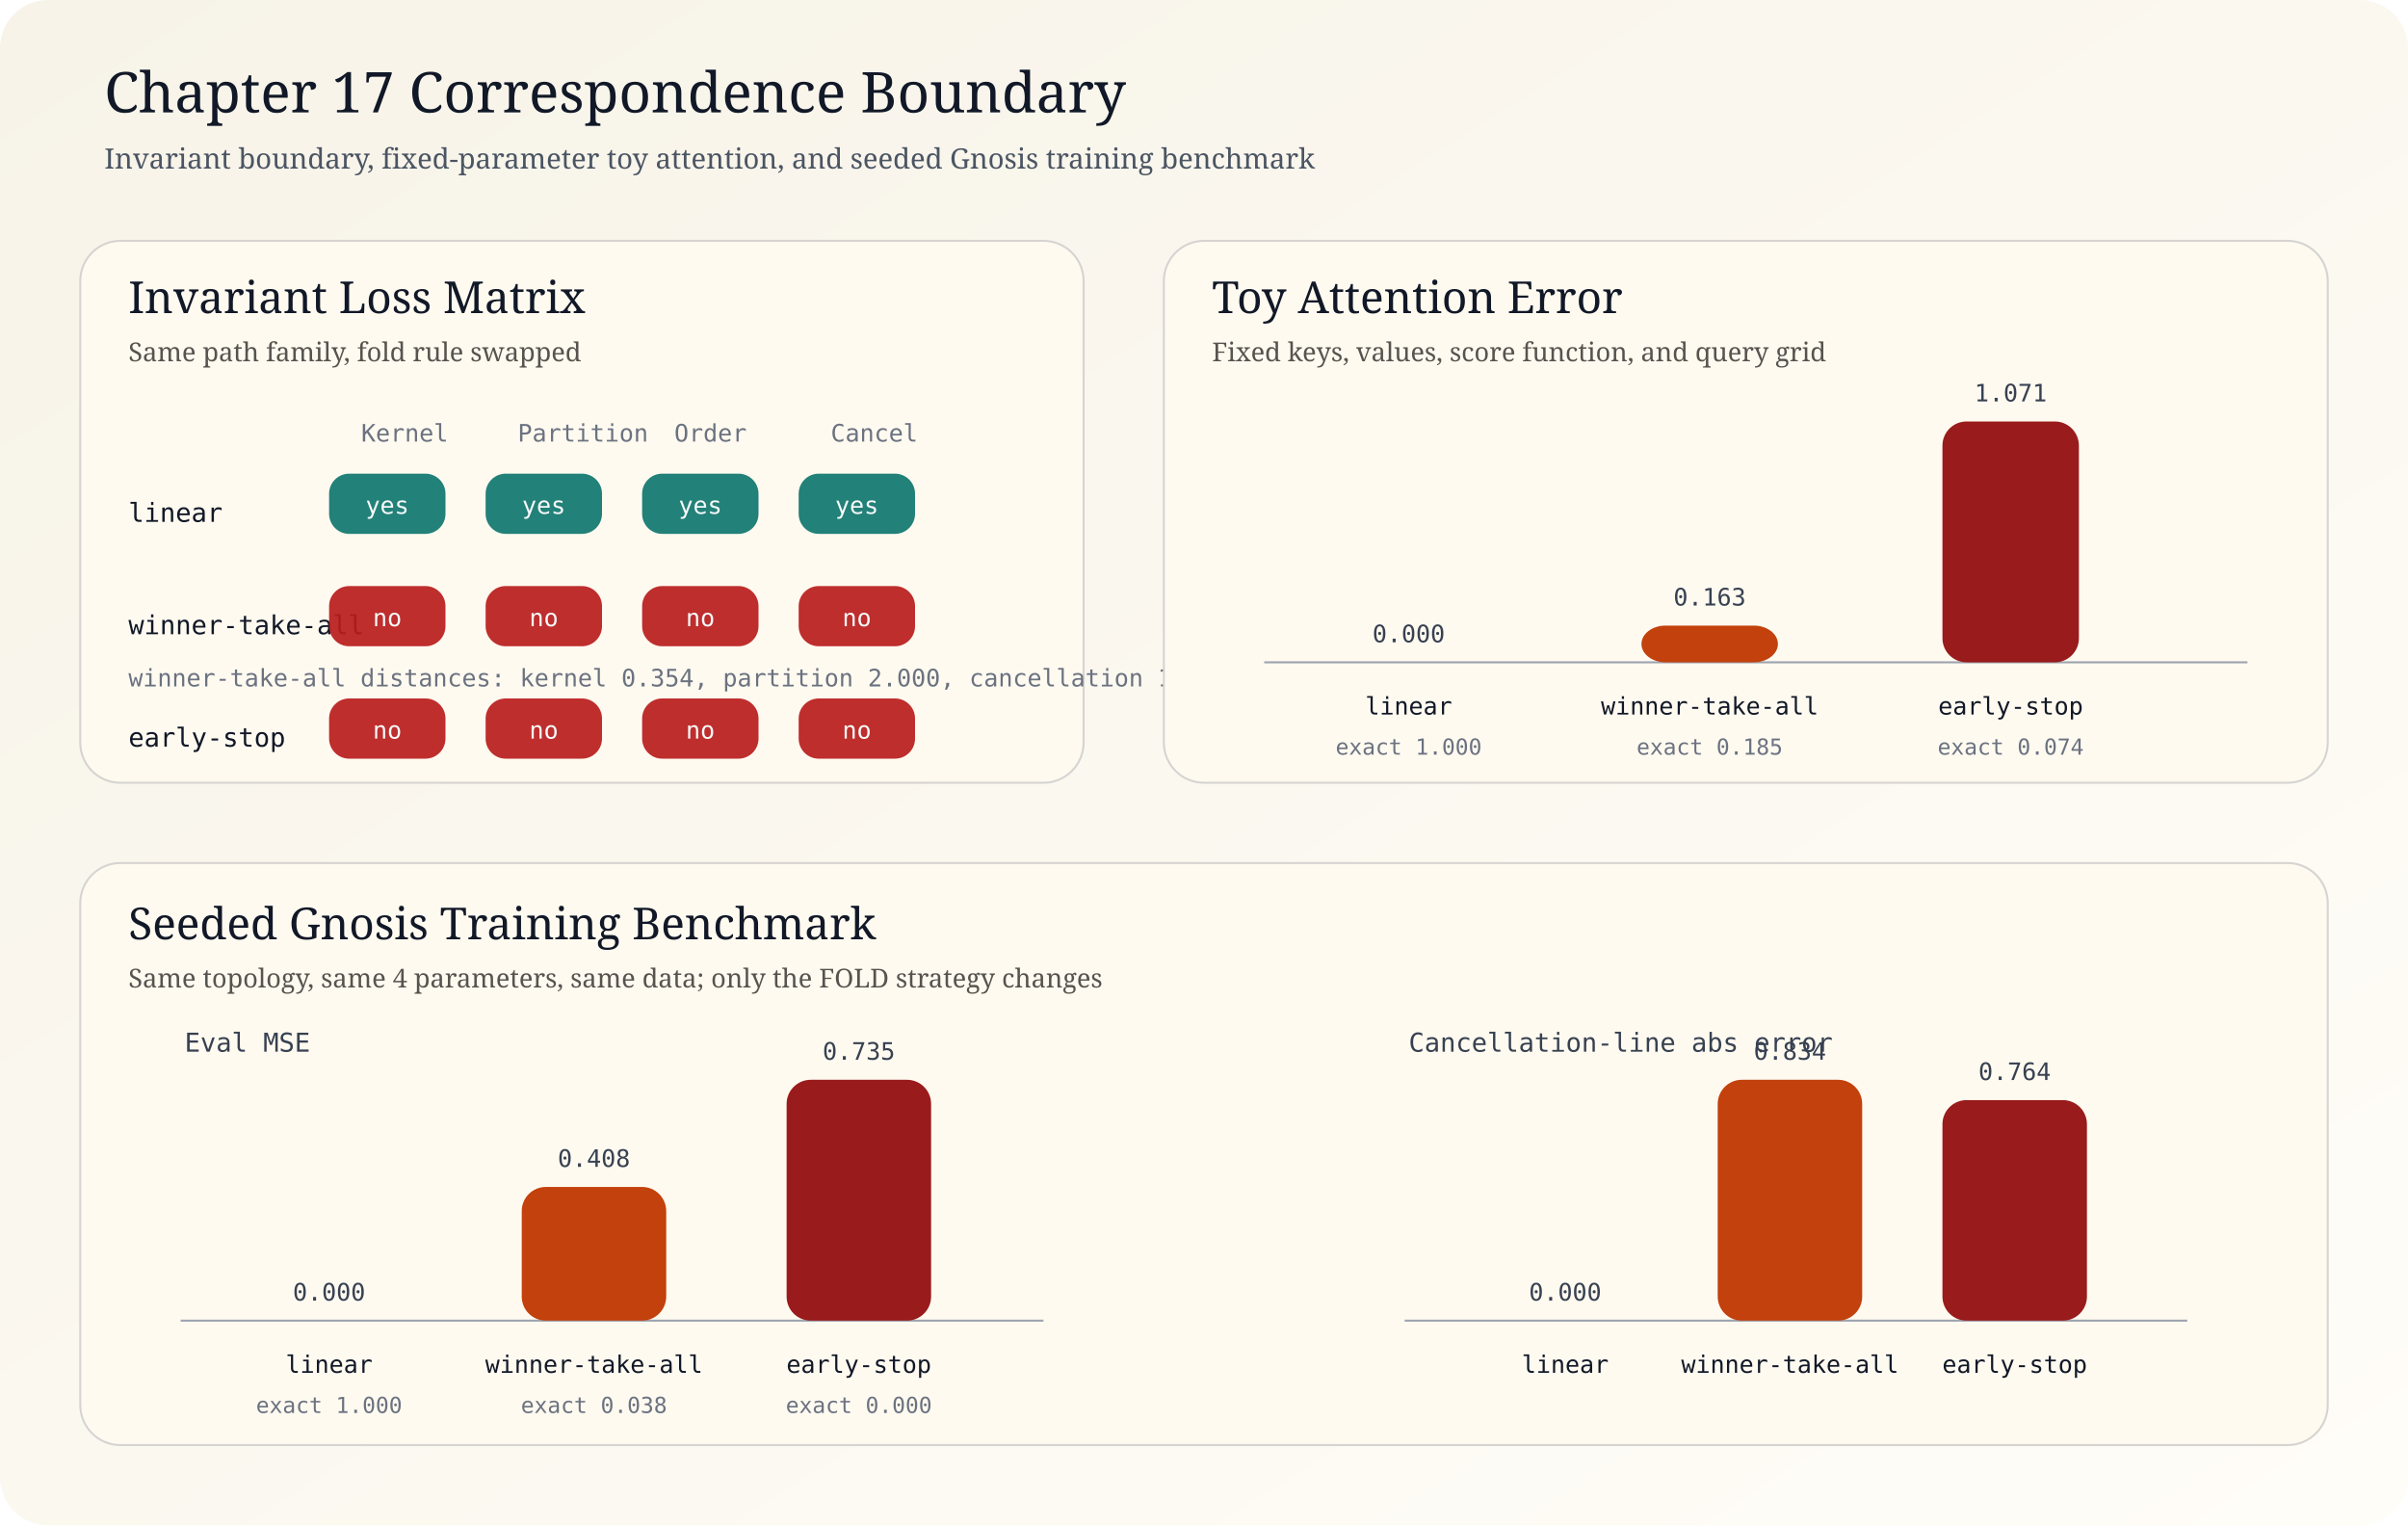
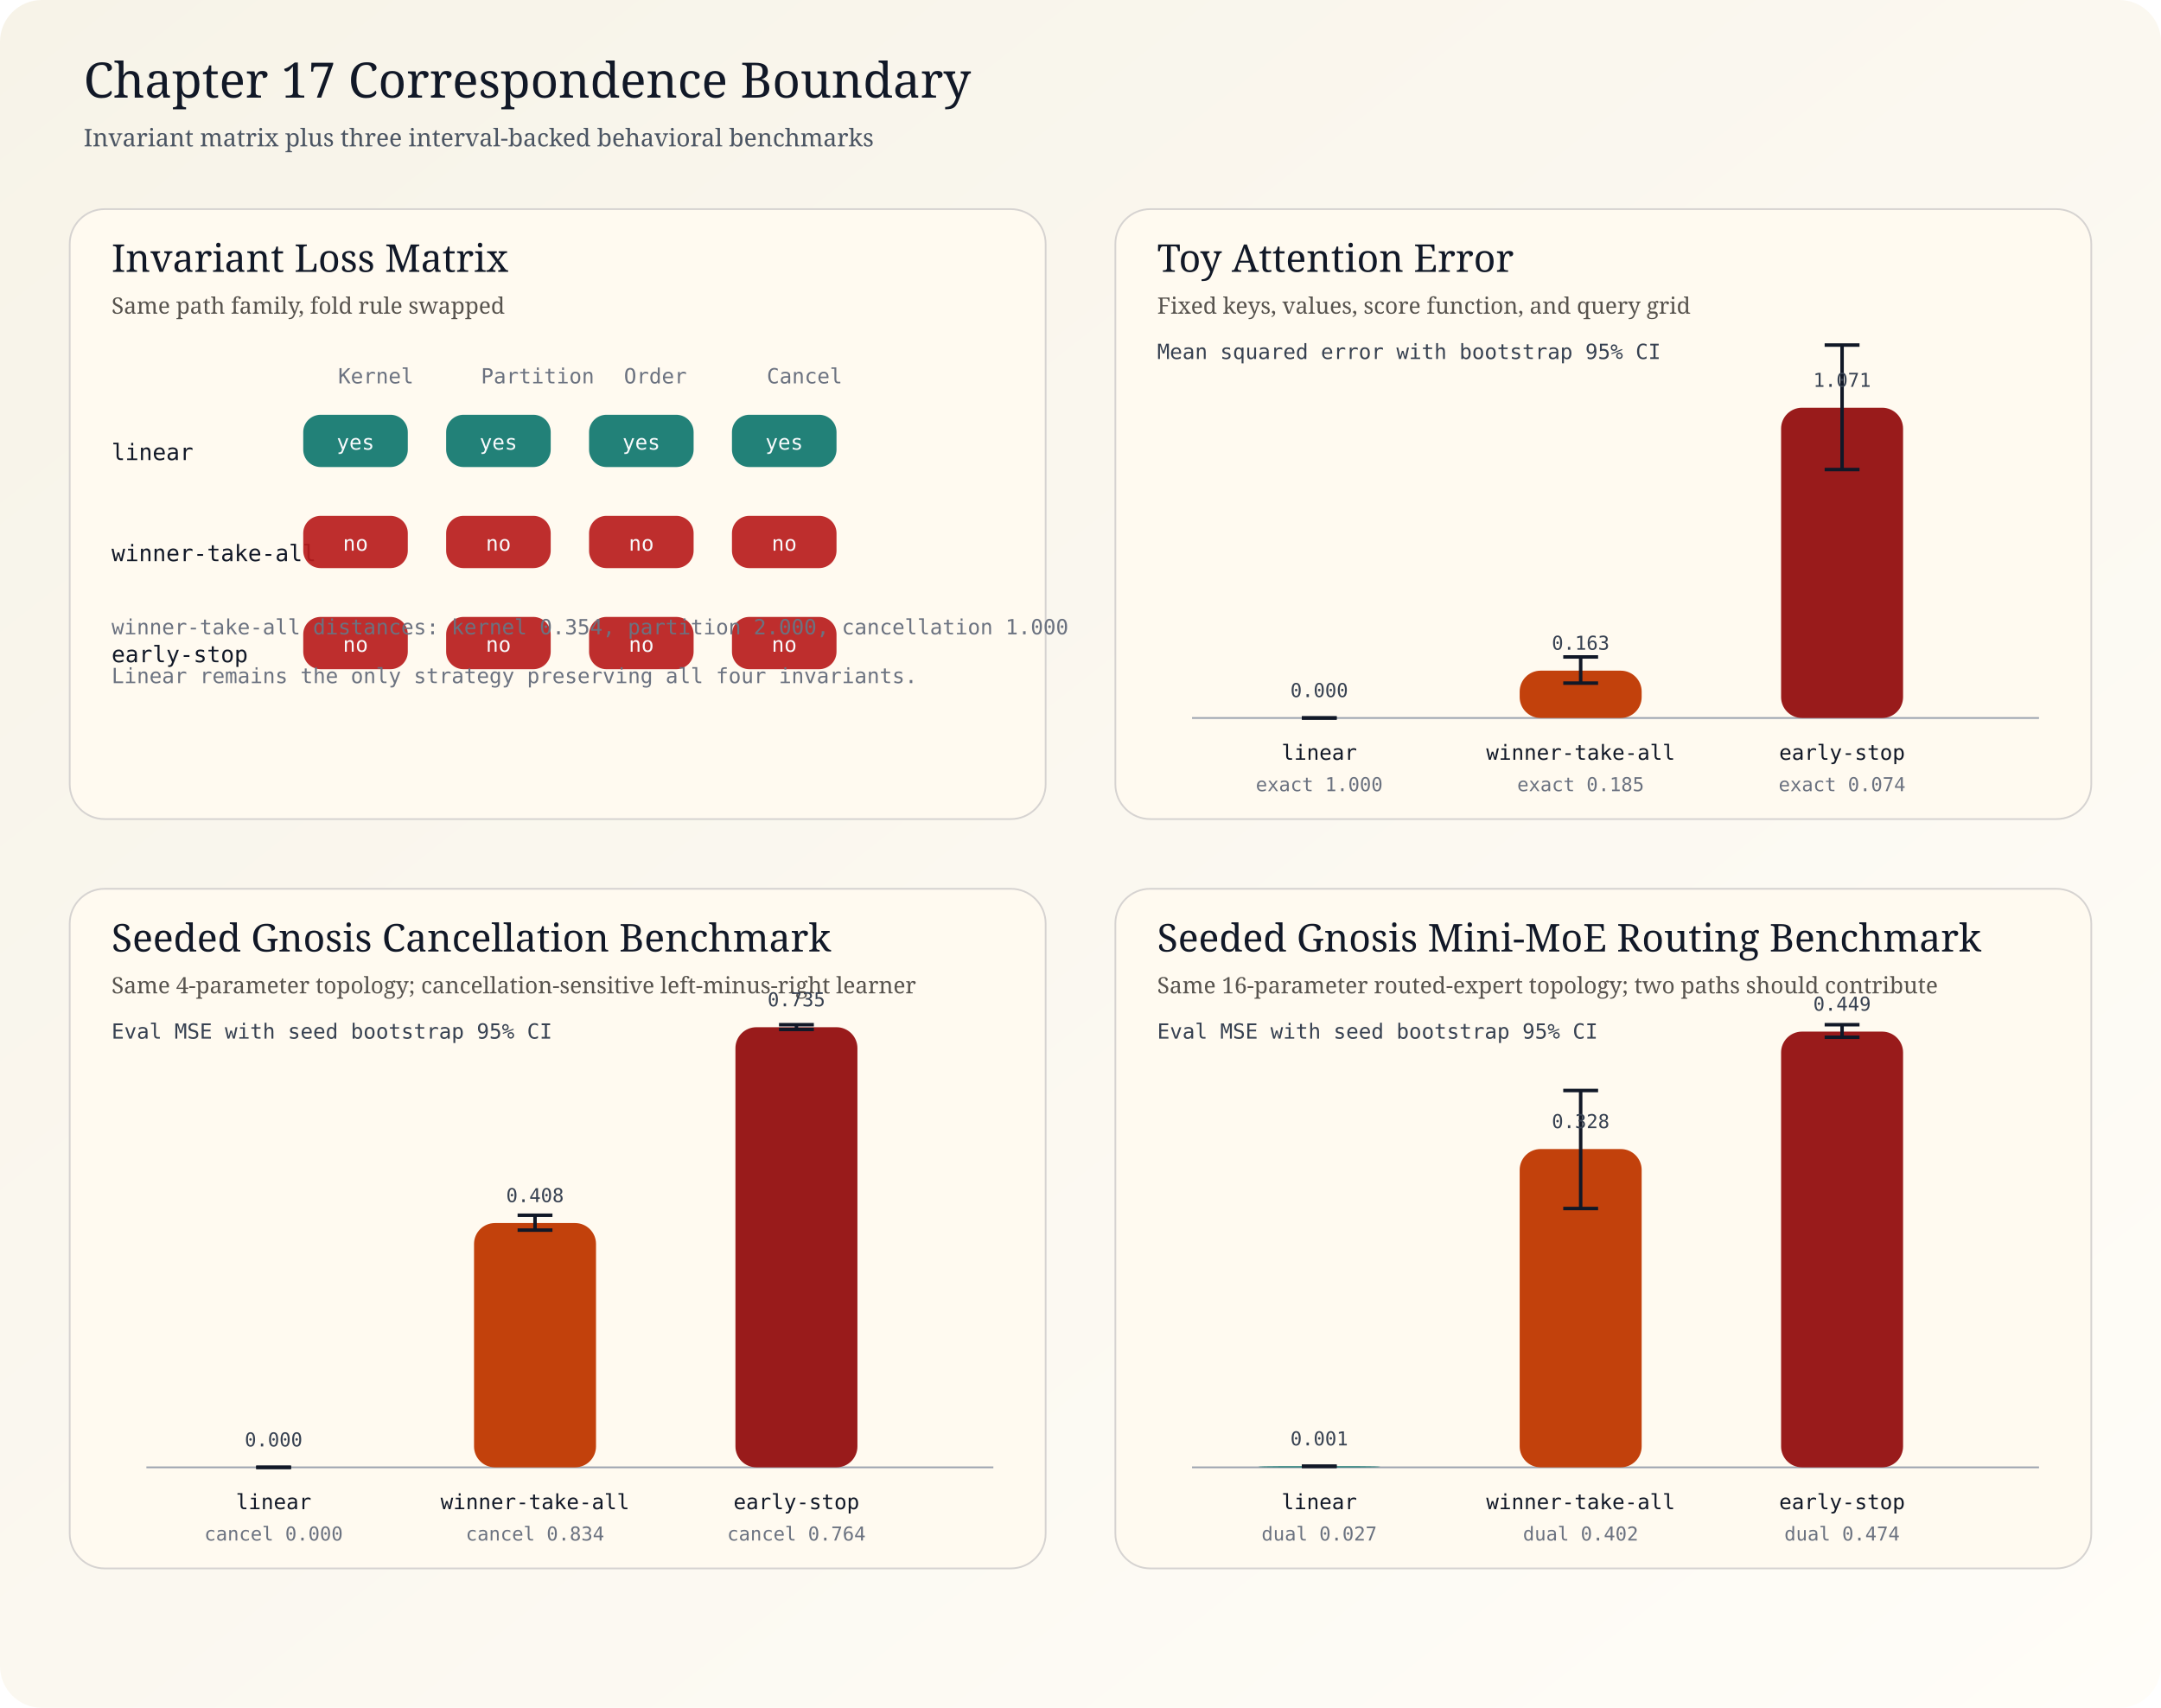
- <svg xmlns="http://www.w3.org/2000/svg" width="1200" height="760" viewBox="0 0 1200 760" role="img" aria-labelledby="title desc">
+ <svg xmlns="http://www.w3.org/2000/svg" width="1240" height="980" viewBox="0 0 1240 980" role="img" aria-labelledby="title desc">
  <defs>
    <linearGradient id="bg" x1="0%" y1="0%" x2="100%" y2="100%">
      <stop offset="0%" stop-color="#f7f3e8" />
      <stop offset="100%" stop-color="#fffdf8" />
    </linearGradient>
  </defs>
-   <rect width="1200" height="760" fill="url(#bg)" rx="24" />
-   <text x="52" y="56" font-family="Georgia, serif" font-size="28" fill="#111827">Chapter 17 Correspondence Boundary</text>
-   <text x="52" y="84" font-family="Georgia, serif" font-size="14" fill="#4b5563">Invariant boundary, fixed-parameter toy attention, and seeded Gnosis training benchmark</text>
-   <rect x="40" y="120" width="500" height="270" rx="20" fill="#fffaf0" stroke="#d6d3d1" />
+   <rect width="1240" height="980" fill="url(#bg)" rx="24" />
+   <text x="48" y="56" font-family="Georgia, serif" font-size="28" fill="#111827">Chapter 17 Correspondence Boundary</text>
+   <text x="48" y="84" font-family="Georgia, serif" font-size="14" fill="#4b5563">Invariant matrix plus three interval-backed behavioral benchmarks</text>
+   <rect x="40" y="120" width="560" height="350" rx="20" fill="#fffaf0" stroke="#d6d3d1" />
  <text x="64" y="156" font-family="Georgia, serif" font-size="22" fill="#111827">Invariant Loss Matrix</text>
  <text x="64" y="180" font-family="Georgia, serif" font-size="13" fill="#57534e">Same path family, fold rule swapped</text>
-   <text x="180" y="220" font-family="ui-monospace, SFMono-Regular, monospace" font-size="12" fill="#6b7280">Kernel</text>
-   <text x="258" y="220" font-family="ui-monospace, SFMono-Regular, monospace" font-size="12" fill="#6b7280">Partition</text>
-   <text x="336" y="220" font-family="ui-monospace, SFMono-Regular, monospace" font-size="12" fill="#6b7280">Order</text>
-   <text x="414" y="220" font-family="ui-monospace, SFMono-Regular, monospace" font-size="12" fill="#6b7280">Cancel</text>
-   <text x="64" y="260" font-family="ui-monospace, SFMono-Regular, monospace" font-size="13" fill="#111827">linear</text>
-   <rect x="164" y="236" width="58" height="30" rx="10" fill="#0f766e" opacity="0.92" />
-   <text x="193" y="256" text-anchor="middle" font-family="ui-monospace, SFMono-Regular, monospace" font-size="12" fill="#f8fafc">yes</text>
-   <rect x="242" y="236" width="58" height="30" rx="10" fill="#0f766e" opacity="0.92" />
-   <text x="271" y="256" text-anchor="middle" font-family="ui-monospace, SFMono-Regular, monospace" font-size="12" fill="#f8fafc">yes</text>
-   <rect x="320" y="236" width="58" height="30" rx="10" fill="#0f766e" opacity="0.92" />
-   <text x="349" y="256" text-anchor="middle" font-family="ui-monospace, SFMono-Regular, monospace" font-size="12" fill="#f8fafc">yes</text>
-   <rect x="398" y="236" width="58" height="30" rx="10" fill="#0f766e" opacity="0.92" />
-   <text x="427" y="256" text-anchor="middle" font-family="ui-monospace, SFMono-Regular, monospace" font-size="12" fill="#f8fafc">yes</text>
-   <text x="64" y="316" font-family="ui-monospace, SFMono-Regular, monospace" font-size="13" fill="#111827">winner-take-all</text>
-   <rect x="164" y="292" width="58" height="30" rx="10" fill="#b91c1c" opacity="0.92" />
-   <text x="193" y="312" text-anchor="middle" font-family="ui-monospace, SFMono-Regular, monospace" font-size="12" fill="#f8fafc">no</text>
-   <rect x="242" y="292" width="58" height="30" rx="10" fill="#b91c1c" opacity="0.92" />
-   <text x="271" y="312" text-anchor="middle" font-family="ui-monospace, SFMono-Regular, monospace" font-size="12" fill="#f8fafc">no</text>
-   <rect x="320" y="292" width="58" height="30" rx="10" fill="#b91c1c" opacity="0.92" />
-   <text x="349" y="312" text-anchor="middle" font-family="ui-monospace, SFMono-Regular, monospace" font-size="12" fill="#f8fafc">no</text>
-   <rect x="398" y="292" width="58" height="30" rx="10" fill="#b91c1c" opacity="0.92" />
-   <text x="427" y="312" text-anchor="middle" font-family="ui-monospace, SFMono-Regular, monospace" font-size="12" fill="#f8fafc">no</text>
-   <text x="64" y="372" font-family="ui-monospace, SFMono-Regular, monospace" font-size="13" fill="#111827">early-stop</text>
-   <rect x="164" y="348" width="58" height="30" rx="10" fill="#b91c1c" opacity="0.92" />
-   <text x="193" y="368" text-anchor="middle" font-family="ui-monospace, SFMono-Regular, monospace" font-size="12" fill="#f8fafc">no</text>
-   <rect x="242" y="348" width="58" height="30" rx="10" fill="#b91c1c" opacity="0.92" />
-   <text x="271" y="368" text-anchor="middle" font-family="ui-monospace, SFMono-Regular, monospace" font-size="12" fill="#f8fafc">no</text>
-   <rect x="320" y="348" width="58" height="30" rx="10" fill="#b91c1c" opacity="0.92" />
-   <text x="349" y="368" text-anchor="middle" font-family="ui-monospace, SFMono-Regular, monospace" font-size="12" fill="#f8fafc">no</text>
-   <rect x="398" y="348" width="58" height="30" rx="10" fill="#b91c1c" opacity="0.92" />
-   <text x="427" y="368" text-anchor="middle" font-family="ui-monospace, SFMono-Regular, monospace" font-size="12" fill="#f8fafc">no</text>
-   <text x="64" y="342" font-family="ui-monospace, SFMono-Regular, monospace" font-size="12" fill="#6b7280">winner-take-all distances: kernel 0.354, partition 2.000, cancellation 1.000</text>
-   <rect x="580" y="120" width="580" height="270" rx="20" fill="#fffaf0" stroke="#d6d3d1" />
-   <text x="604" y="156" font-family="Georgia, serif" font-size="22" fill="#111827">Toy Attention Error</text>
-   <text x="604" y="180" font-family="Georgia, serif" font-size="13" fill="#57534e">Fixed keys, values, score function, and query grid</text>
-   <line x1="630" y1="330" x2="1120" y2="330" stroke="#9ca3af" stroke-width="1" />
-   <rect x="668" y="330" width="68" height="0" rx="12" fill="#0f766e" />
-   <text x="702" y="356" text-anchor="middle" font-family="ui-monospace, SFMono-Regular, monospace" font-size="12" fill="#111827">linear</text>
-   <text x="702" y="320" text-anchor="middle" font-family="ui-monospace, SFMono-Regular, monospace" font-size="12" fill="#374151">0.000</text>
-   <text x="702" y="376" text-anchor="middle" font-family="ui-monospace, SFMono-Regular, monospace" font-size="11" fill="#6b7280">exact 1.000</text>
-   <rect x="818" y="311.697" width="68" height="18.303" rx="12" fill="#c2410c" />
-   <text x="852" y="356" text-anchor="middle" font-family="ui-monospace, SFMono-Regular, monospace" font-size="12" fill="#111827">winner-take-all</text>
-   <text x="852" y="301.697" text-anchor="middle" font-family="ui-monospace, SFMono-Regular, monospace" font-size="12" fill="#374151">0.163</text>
-   <text x="852" y="376" text-anchor="middle" font-family="ui-monospace, SFMono-Regular, monospace" font-size="11" fill="#6b7280">exact 0.185</text>
-   <rect x="968" y="210" width="68" height="120" rx="12" fill="#991b1b" />
-   <text x="1002" y="356" text-anchor="middle" font-family="ui-monospace, SFMono-Regular, monospace" font-size="12" fill="#111827">early-stop</text>
-   <text x="1002" y="200" text-anchor="middle" font-family="ui-monospace, SFMono-Regular, monospace" font-size="12" fill="#374151">1.071</text>
-   <text x="1002" y="376" text-anchor="middle" font-family="ui-monospace, SFMono-Regular, monospace" font-size="11" fill="#6b7280">exact 0.074</text>
-   <rect x="40" y="430" width="1120" height="290" rx="20" fill="#fffaf0" stroke="#d6d3d1" />
-   <text x="64" y="468" font-family="Georgia, serif" font-size="22" fill="#111827">Seeded Gnosis Training Benchmark</text>
-   <text x="64" y="492" font-family="Georgia, serif" font-size="13" fill="#57534e">Same topology, same 4 parameters, same data; only the FOLD strategy changes</text>
-   <line x1="90" y1="658" x2="520" y2="658" stroke="#9ca3af" stroke-width="1" />
-   <line x1="700" y1="658" x2="1090" y2="658" stroke="#9ca3af" stroke-width="1" />
-   <text x="92" y="524" font-family="ui-monospace, SFMono-Regular, monospace" font-size="13" fill="#374151">Eval MSE</text>
-   <text x="702" y="524" font-family="ui-monospace, SFMono-Regular, monospace" font-size="13" fill="#374151">Cancellation-line abs error</text>
-   <rect x="128" y="658" width="72" height="2.4251855743859806e-29" rx="12" fill="#0f766e" />
-   <text x="164" y="684" text-anchor="middle" font-family="ui-monospace, SFMono-Regular, monospace" font-size="12" fill="#111827">linear</text>
-   <text x="164" y="648" text-anchor="middle" font-family="ui-monospace, SFMono-Regular, monospace" font-size="12" fill="#374151">0.000</text>
-   <text x="164" y="704" text-anchor="middle" font-family="ui-monospace, SFMono-Regular, monospace" font-size="11" fill="#6b7280">exact 1.000</text>
-   <rect x="744" y="658" width="72" height="1.1230951017823432e-14" rx="12" fill="#0f766e" />
-   <text x="780" y="684" text-anchor="middle" font-family="ui-monospace, SFMono-Regular, monospace" font-size="12" fill="#111827">linear</text>
-   <text x="780" y="648" text-anchor="middle" font-family="ui-monospace, SFMono-Regular, monospace" font-size="12" fill="#374151">0.000</text>
-   <rect x="260" y="591.394" width="72" height="66.606" rx="12" fill="#c2410c" />
-   <text x="296" y="684" text-anchor="middle" font-family="ui-monospace, SFMono-Regular, monospace" font-size="12" fill="#111827">winner-take-all</text>
-   <text x="296" y="581.394" text-anchor="middle" font-family="ui-monospace, SFMono-Regular, monospace" font-size="12" fill="#374151">0.408</text>
-   <text x="296" y="704" text-anchor="middle" font-family="ui-monospace, SFMono-Regular, monospace" font-size="11" fill="#6b7280">exact 0.038</text>
-   <rect x="856" y="538" width="72" height="120" rx="12" fill="#c2410c" />
-   <text x="892" y="684" text-anchor="middle" font-family="ui-monospace, SFMono-Regular, monospace" font-size="12" fill="#111827">winner-take-all</text>
-   <text x="892" y="528" text-anchor="middle" font-family="ui-monospace, SFMono-Regular, monospace" font-size="12" fill="#374151">0.834</text>
-   <rect x="392" y="538" width="72" height="120" rx="12" fill="#991b1b" />
-   <text x="428" y="684" text-anchor="middle" font-family="ui-monospace, SFMono-Regular, monospace" font-size="12" fill="#111827">early-stop</text>
-   <text x="428" y="528" text-anchor="middle" font-family="ui-monospace, SFMono-Regular, monospace" font-size="12" fill="#374151">0.735</text>
-   <text x="428" y="704" text-anchor="middle" font-family="ui-monospace, SFMono-Regular, monospace" font-size="11" fill="#6b7280">exact 0.000</text>
-   <rect x="968" y="548.118" width="72" height="109.882" rx="12" fill="#991b1b" />
-   <text x="1004" y="684" text-anchor="middle" font-family="ui-monospace, SFMono-Regular, monospace" font-size="12" fill="#111827">early-stop</text>
-   <text x="1004" y="538.118" text-anchor="middle" font-family="ui-monospace, SFMono-Regular, monospace" font-size="12" fill="#374151">0.764</text>
+   <text x="194" y="220" font-family="ui-monospace, SFMono-Regular, monospace" font-size="12" fill="#6b7280">Kernel</text>
+   <text x="276" y="220" font-family="ui-monospace, SFMono-Regular, monospace" font-size="12" fill="#6b7280">Partition</text>
+   <text x="358" y="220" font-family="ui-monospace, SFMono-Regular, monospace" font-size="12" fill="#6b7280">Order</text>
+   <text x="440" y="220" font-family="ui-monospace, SFMono-Regular, monospace" font-size="12" fill="#6b7280">Cancel</text>
+   <text x="64" y="264" font-family="ui-monospace, SFMono-Regular, monospace" font-size="13" fill="#111827">linear</text>
+   <rect x="174" y="238" width="60" height="30" rx="10" fill="#0f766e" opacity="0.92" />
+   <text x="204" y="258" text-anchor="middle" font-family="ui-monospace, SFMono-Regular, monospace" font-size="12" fill="#f8fafc">yes</text>
+   <rect x="256" y="238" width="60" height="30" rx="10" fill="#0f766e" opacity="0.92" />
+   <text x="286" y="258" text-anchor="middle" font-family="ui-monospace, SFMono-Regular, monospace" font-size="12" fill="#f8fafc">yes</text>
+   <rect x="338" y="238" width="60" height="30" rx="10" fill="#0f766e" opacity="0.92" />
+   <text x="368" y="258" text-anchor="middle" font-family="ui-monospace, SFMono-Regular, monospace" font-size="12" fill="#f8fafc">yes</text>
+   <rect x="420" y="238" width="60" height="30" rx="10" fill="#0f766e" opacity="0.92" />
+   <text x="450" y="258" text-anchor="middle" font-family="ui-monospace, SFMono-Regular, monospace" font-size="12" fill="#f8fafc">yes</text>
+   <text x="64" y="322" font-family="ui-monospace, SFMono-Regular, monospace" font-size="13" fill="#111827">winner-take-all</text>
+   <rect x="174" y="296" width="60" height="30" rx="10" fill="#b91c1c" opacity="0.92" />
+   <text x="204" y="316" text-anchor="middle" font-family="ui-monospace, SFMono-Regular, monospace" font-size="12" fill="#f8fafc">no</text>
+   <rect x="256" y="296" width="60" height="30" rx="10" fill="#b91c1c" opacity="0.92" />
+   <text x="286" y="316" text-anchor="middle" font-family="ui-monospace, SFMono-Regular, monospace" font-size="12" fill="#f8fafc">no</text>
+   <rect x="338" y="296" width="60" height="30" rx="10" fill="#b91c1c" opacity="0.92" />
+   <text x="368" y="316" text-anchor="middle" font-family="ui-monospace, SFMono-Regular, monospace" font-size="12" fill="#f8fafc">no</text>
+   <rect x="420" y="296" width="60" height="30" rx="10" fill="#b91c1c" opacity="0.92" />
+   <text x="450" y="316" text-anchor="middle" font-family="ui-monospace, SFMono-Regular, monospace" font-size="12" fill="#f8fafc">no</text>
+   <text x="64" y="380" font-family="ui-monospace, SFMono-Regular, monospace" font-size="13" fill="#111827">early-stop</text>
+   <rect x="174" y="354" width="60" height="30" rx="10" fill="#b91c1c" opacity="0.92" />
+   <text x="204" y="374" text-anchor="middle" font-family="ui-monospace, SFMono-Regular, monospace" font-size="12" fill="#f8fafc">no</text>
+   <rect x="256" y="354" width="60" height="30" rx="10" fill="#b91c1c" opacity="0.92" />
+   <text x="286" y="374" text-anchor="middle" font-family="ui-monospace, SFMono-Regular, monospace" font-size="12" fill="#f8fafc">no</text>
+   <rect x="338" y="354" width="60" height="30" rx="10" fill="#b91c1c" opacity="0.92" />
+   <text x="368" y="374" text-anchor="middle" font-family="ui-monospace, SFMono-Regular, monospace" font-size="12" fill="#f8fafc">no</text>
+   <rect x="420" y="354" width="60" height="30" rx="10" fill="#b91c1c" opacity="0.92" />
+   <text x="450" y="374" text-anchor="middle" font-family="ui-monospace, SFMono-Regular, monospace" font-size="12" fill="#f8fafc">no</text>
+   <text x="64" y="364" font-family="ui-monospace, SFMono-Regular, monospace" font-size="12" fill="#6b7280">winner-take-all distances: kernel 0.354, partition 2.000, cancellation 1.000</text>
+   <text x="64" y="392" font-family="ui-monospace, SFMono-Regular, monospace" font-size="12" fill="#6b7280">Linear remains the only strategy preserving all four invariants.</text>
+   <rect x="640" y="120" width="560" height="350" rx="20" fill="#fffaf0" stroke="#d6d3d1" />
+   <text x="664" y="156" font-family="Georgia, serif" font-size="22" fill="#111827">Toy Attention Error</text>
+   <text x="664" y="180" font-family="Georgia, serif" font-size="13" fill="#57534e">Fixed keys, values, score function, and query grid</text>
+   <text x="664" y="206" font-family="ui-monospace, SFMono-Regular, monospace" font-size="12" fill="#374151">Mean squared error with bootstrap 95% CI</text>
+   <line x1="684" y1="412" x2="1170" y2="412" stroke="#9ca3af" stroke-width="1" />
+   <rect x="722" y="412" width="70" height="0" rx="12" fill="#0f766e" />
+   <line x1="757" y1="412" x2="757" y2="412" stroke="#111827" stroke-width="2" />
+   <line x1="747" y1="412" x2="767" y2="412" stroke="#111827" stroke-width="2" />
+   <line x1="747" y1="412" x2="767" y2="412" stroke="#111827" stroke-width="2" />
+   <text x="757" y="400" text-anchor="middle" font-family="ui-monospace, SFMono-Regular, monospace" font-size="11" fill="#374151">0.000</text>
+   <text x="757" y="436" text-anchor="middle" font-family="ui-monospace, SFMono-Regular, monospace" font-size="12" fill="#111827">linear</text>
+   <text x="757" y="454" text-anchor="middle" font-family="ui-monospace, SFMono-Regular, monospace" font-size="11" fill="#6b7280">exact 1.000</text>
+   <rect x="872" y="384.845" width="70" height="27.155" rx="12" fill="#c2410c" />
+   <line x1="907" y1="376.97" x2="907" y2="391.99" stroke="#111827" stroke-width="2" />
+   <line x1="897" y1="376.97" x2="917" y2="376.97" stroke="#111827" stroke-width="2" />
+   <line x1="897" y1="391.99" x2="917" y2="391.99" stroke="#111827" stroke-width="2" />
+   <text x="907" y="372.845" text-anchor="middle" font-family="ui-monospace, SFMono-Regular, monospace" font-size="11" fill="#374151">0.163</text>
+   <text x="907" y="436" text-anchor="middle" font-family="ui-monospace, SFMono-Regular, monospace" font-size="12" fill="#111827">winner-take-all</text>
+   <text x="907" y="454" text-anchor="middle" font-family="ui-monospace, SFMono-Regular, monospace" font-size="11" fill="#6b7280">exact 0.185</text>
+   <rect x="1022" y="233.966" width="70" height="178.034" rx="12" fill="#991b1b" />
+   <line x1="1057" y1="198" x2="1057" y2="269.438" stroke="#111827" stroke-width="2" />
+   <line x1="1047" y1="198" x2="1067" y2="198" stroke="#111827" stroke-width="2" />
+   <line x1="1047" y1="269.438" x2="1067" y2="269.438" stroke="#111827" stroke-width="2" />
+   <text x="1057" y="221.966" text-anchor="middle" font-family="ui-monospace, SFMono-Regular, monospace" font-size="11" fill="#374151">1.071</text>
+   <text x="1057" y="436" text-anchor="middle" font-family="ui-monospace, SFMono-Regular, monospace" font-size="12" fill="#111827">early-stop</text>
+   <text x="1057" y="454" text-anchor="middle" font-family="ui-monospace, SFMono-Regular, monospace" font-size="11" fill="#6b7280">exact 0.074</text>
+   <rect x="40" y="510" width="560" height="390" rx="20" fill="#fffaf0" stroke="#d6d3d1" />
+   <text x="64" y="546" font-family="Georgia, serif" font-size="22" fill="#111827">Seeded Gnosis Cancellation Benchmark</text>
+   <text x="64" y="570" font-family="Georgia, serif" font-size="13" fill="#57534e">Same 4-parameter topology; cancellation-sensitive left-minus-right learner</text>
+   <text x="64" y="596" font-family="ui-monospace, SFMono-Regular, monospace" font-size="12" fill="#374151">Eval MSE with seed bootstrap 95% CI</text>
+   <line x1="84" y1="842" x2="570" y2="842" stroke="#9ca3af" stroke-width="1" />
+   <rect x="122" y="842" width="70" height="5.104102989017804e-29" rx="12" fill="#0f766e" />
+   <line x1="157" y1="842" x2="157" y2="842" stroke="#111827" stroke-width="2" />
+   <line x1="147" y1="842" x2="167" y2="842" stroke="#111827" stroke-width="2" />
+   <line x1="147" y1="842" x2="167" y2="842" stroke="#111827" stroke-width="2" />
+   <text x="157" y="830" text-anchor="middle" font-family="ui-monospace, SFMono-Regular, monospace" font-size="11" fill="#374151">0.000</text>
+   <text x="157" y="866" text-anchor="middle" font-family="ui-monospace, SFMono-Regular, monospace" font-size="12" fill="#111827">linear</text>
+   <text x="157" y="884" text-anchor="middle" font-family="ui-monospace, SFMono-Regular, monospace" font-size="11" fill="#6b7280">cancel 0.000</text>
+   <rect x="272" y="701.82" width="70" height="140.18" rx="12" fill="#c2410c" />
+   <line x1="307" y1="697.345" x2="307" y2="705.876" stroke="#111827" stroke-width="2" />
+   <line x1="297" y1="697.345" x2="317" y2="697.345" stroke="#111827" stroke-width="2" />
+   <line x1="297" y1="705.876" x2="317" y2="705.876" stroke="#111827" stroke-width="2" />
+   <text x="307" y="689.82" text-anchor="middle" font-family="ui-monospace, SFMono-Regular, monospace" font-size="11" fill="#374151">0.408</text>
+   <text x="307" y="866" text-anchor="middle" font-family="ui-monospace, SFMono-Regular, monospace" font-size="12" fill="#111827">winner-take-all</text>
+   <text x="307" y="884" text-anchor="middle" font-family="ui-monospace, SFMono-Regular, monospace" font-size="11" fill="#6b7280">cancel 0.834</text>
+   <rect x="422" y="589.445" width="70" height="252.555" rx="12" fill="#991b1b" />
+   <line x1="457" y1="588" x2="457" y2="590.727" stroke="#111827" stroke-width="2" />
+   <line x1="447" y1="588" x2="467" y2="588" stroke="#111827" stroke-width="2" />
+   <line x1="447" y1="590.727" x2="467" y2="590.727" stroke="#111827" stroke-width="2" />
+   <text x="457" y="577.445" text-anchor="middle" font-family="ui-monospace, SFMono-Regular, monospace" font-size="11" fill="#374151">0.735</text>
+   <text x="457" y="866" text-anchor="middle" font-family="ui-monospace, SFMono-Regular, monospace" font-size="12" fill="#111827">early-stop</text>
+   <text x="457" y="884" text-anchor="middle" font-family="ui-monospace, SFMono-Regular, monospace" font-size="11" fill="#6b7280">cancel 0.764</text>
+   <rect x="640" y="510" width="560" height="390" rx="20" fill="#fffaf0" stroke="#d6d3d1" />
+   <text x="664" y="546" font-family="Georgia, serif" font-size="22" fill="#111827">Seeded Gnosis Mini-MoE Routing Benchmark</text>
+   <text x="664" y="570" font-family="Georgia, serif" font-size="13" fill="#57534e">Same 16-parameter routed-expert topology; two paths should contribute</text>
+   <text x="664" y="596" font-family="ui-monospace, SFMono-Regular, monospace" font-size="12" fill="#374151">Eval MSE with seed bootstrap 95% CI</text>
+   <line x1="684" y1="842" x2="1170" y2="842" stroke="#9ca3af" stroke-width="1" />
+   <rect x="722" y="841.394" width="70" height="0.606" rx="12" fill="#0f766e" />
+   <line x1="757" y1="841.356" x2="757" y2="841.436" stroke="#111827" stroke-width="2" />
+   <line x1="747" y1="841.356" x2="767" y2="841.356" stroke="#111827" stroke-width="2" />
+   <line x1="747" y1="841.436" x2="767" y2="841.436" stroke="#111827" stroke-width="2" />
+   <text x="757" y="829.394" text-anchor="middle" font-family="ui-monospace, SFMono-Regular, monospace" font-size="11" fill="#374151">0.001</text>
+   <text x="757" y="866" text-anchor="middle" font-family="ui-monospace, SFMono-Regular, monospace" font-size="12" fill="#111827">linear</text>
+   <text x="757" y="884" text-anchor="middle" font-family="ui-monospace, SFMono-Regular, monospace" font-size="11" fill="#6b7280">dual 0.027</text>
+   <rect x="872" y="659.347" width="70" height="182.653" rx="12" fill="#c2410c" />
+   <line x1="907" y1="625.763" x2="907" y2="693.475" stroke="#111827" stroke-width="2" />
+   <line x1="897" y1="625.763" x2="917" y2="625.763" stroke="#111827" stroke-width="2" />
+   <line x1="897" y1="693.475" x2="917" y2="693.475" stroke="#111827" stroke-width="2" />
+   <text x="907" y="647.347" text-anchor="middle" font-family="ui-monospace, SFMono-Regular, monospace" font-size="11" fill="#374151">0.328</text>
+   <text x="907" y="866" text-anchor="middle" font-family="ui-monospace, SFMono-Regular, monospace" font-size="12" fill="#111827">winner-take-all</text>
+   <text x="907" y="884" text-anchor="middle" font-family="ui-monospace, SFMono-Regular, monospace" font-size="11" fill="#6b7280">dual 0.402</text>
+   <rect x="1022" y="591.964" width="70" height="250.036" rx="12" fill="#991b1b" />
+   <line x1="1057" y1="588" x2="1057" y2="595.205" stroke="#111827" stroke-width="2" />
+   <line x1="1047" y1="588" x2="1067" y2="588" stroke="#111827" stroke-width="2" />
+   <line x1="1047" y1="595.205" x2="1067" y2="595.205" stroke="#111827" stroke-width="2" />
+   <text x="1057" y="579.964" text-anchor="middle" font-family="ui-monospace, SFMono-Regular, monospace" font-size="11" fill="#374151">0.449</text>
+   <text x="1057" y="866" text-anchor="middle" font-family="ui-monospace, SFMono-Regular, monospace" font-size="12" fill="#111827">early-stop</text>
+   <text x="1057" y="884" text-anchor="middle" font-family="ui-monospace, SFMono-Regular, monospace" font-size="11" fill="#6b7280">dual 0.474</text>
</svg>
